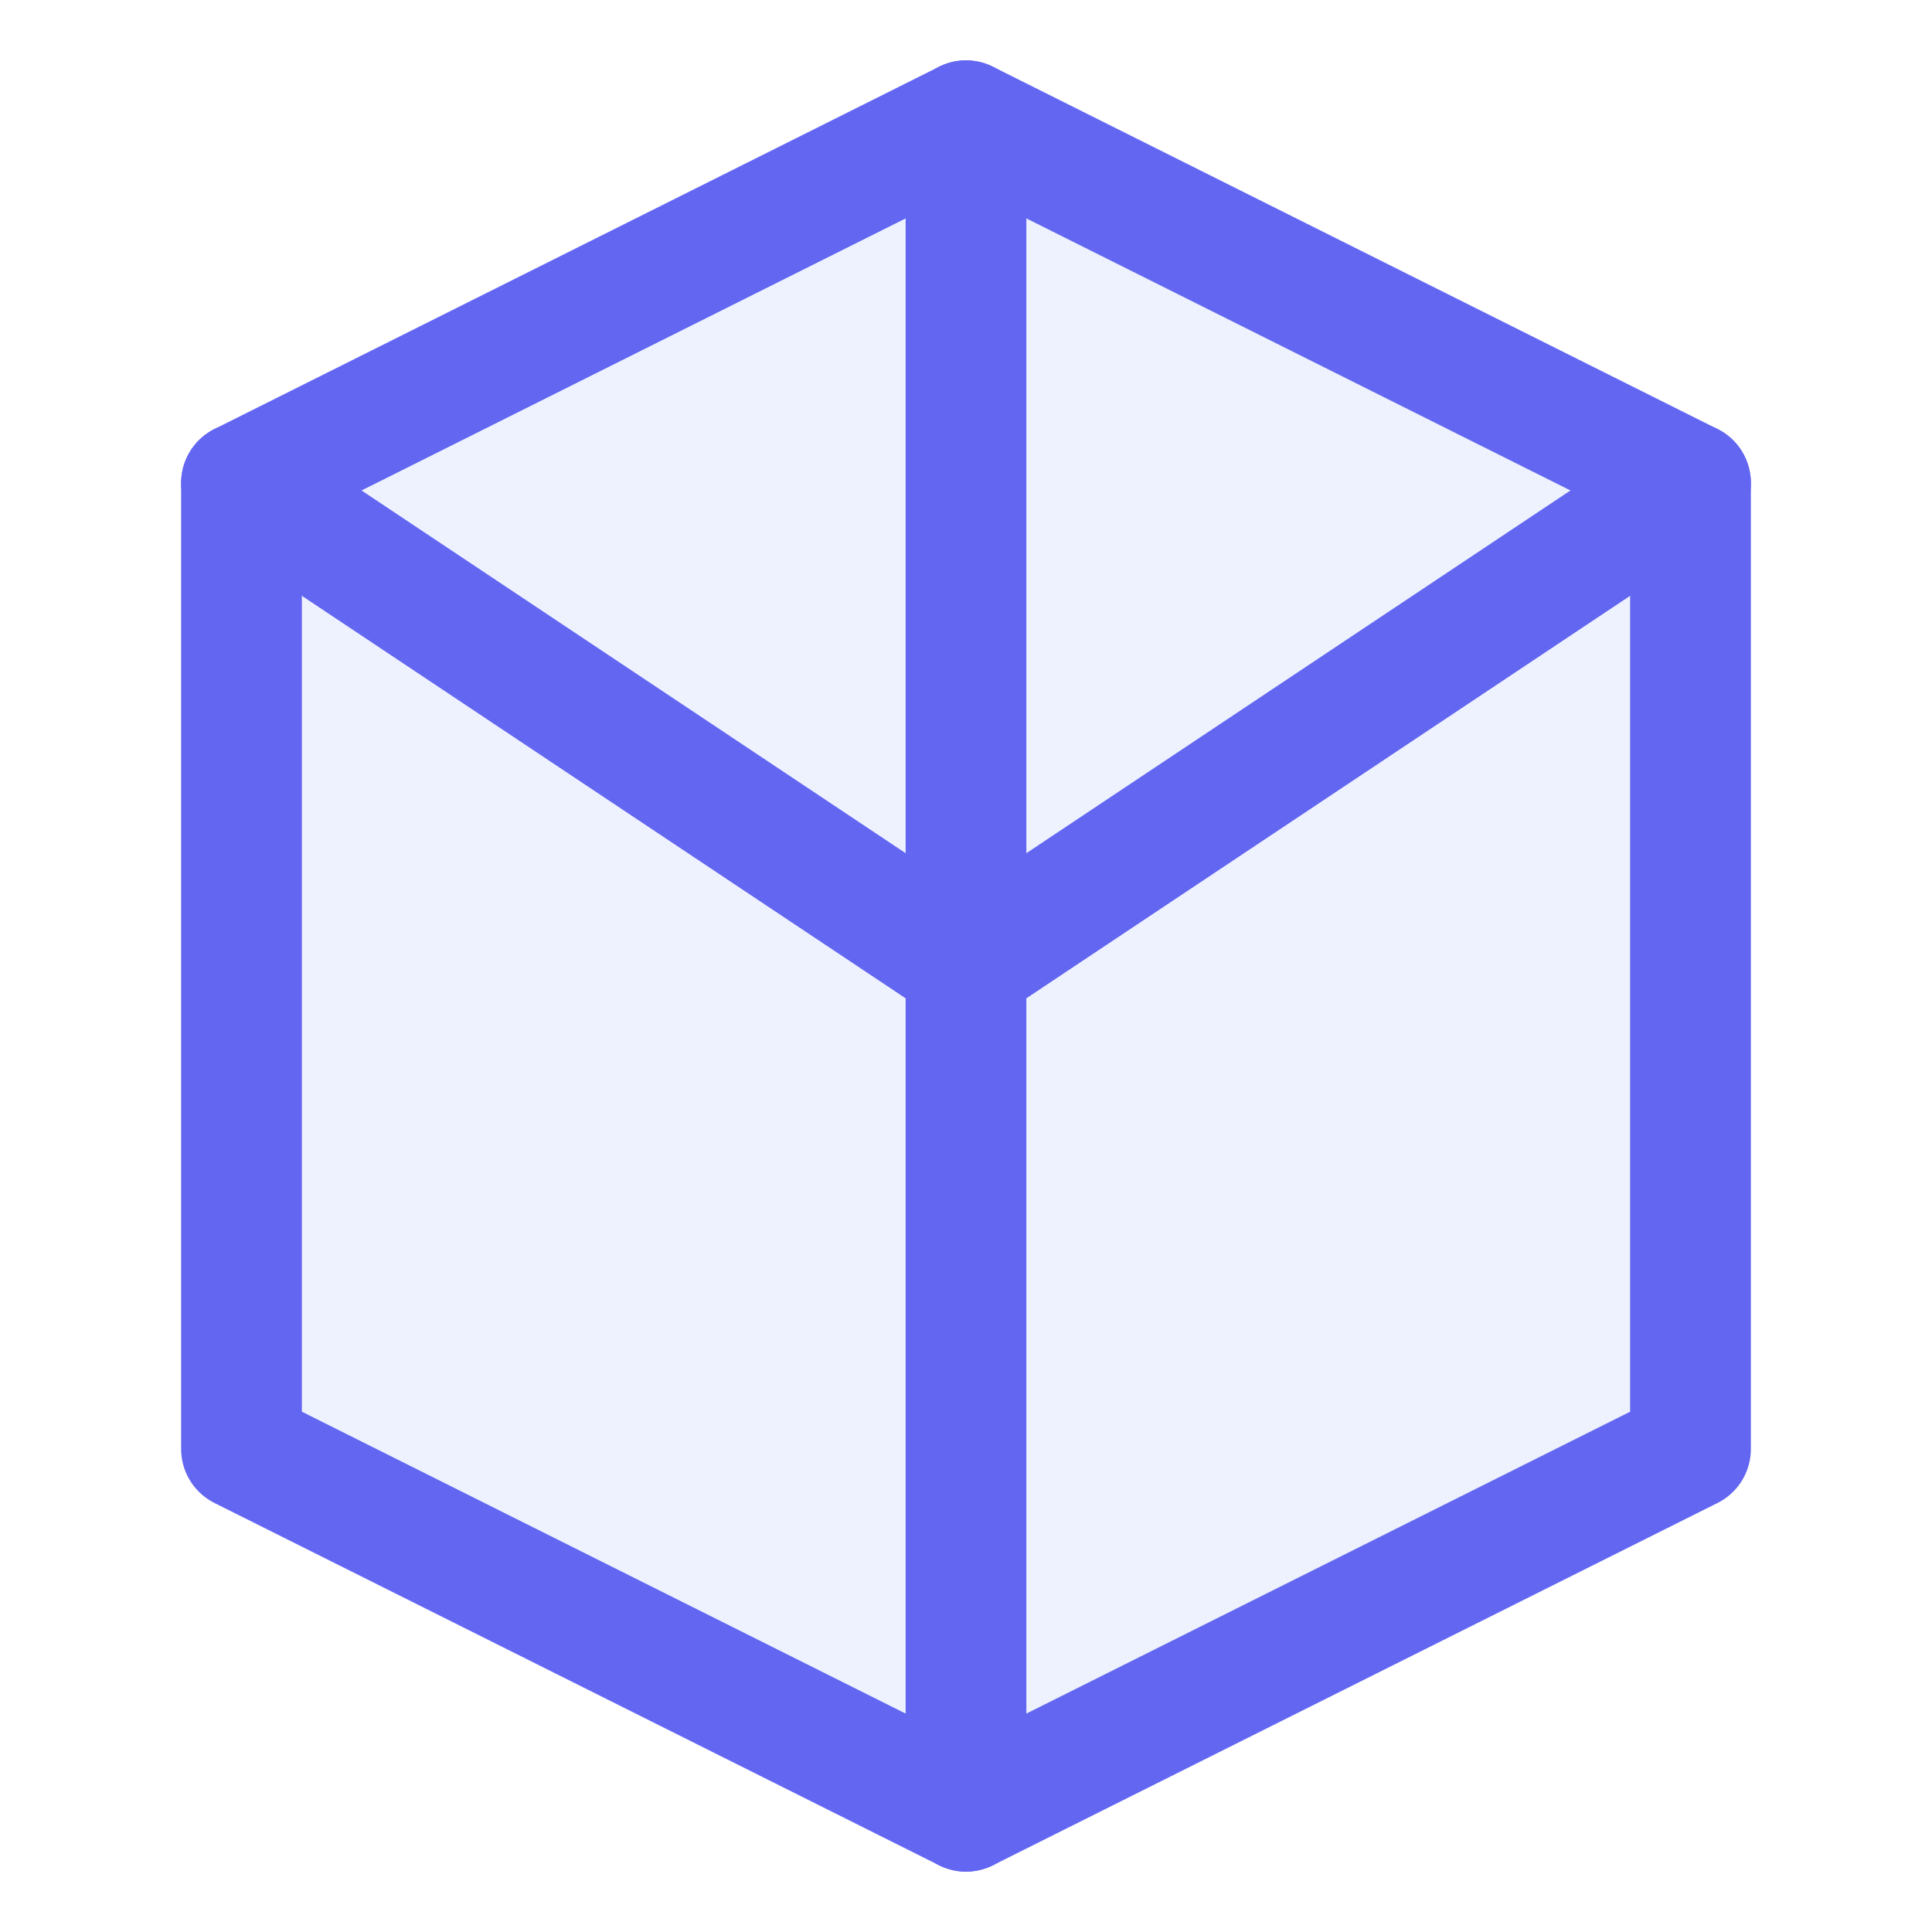
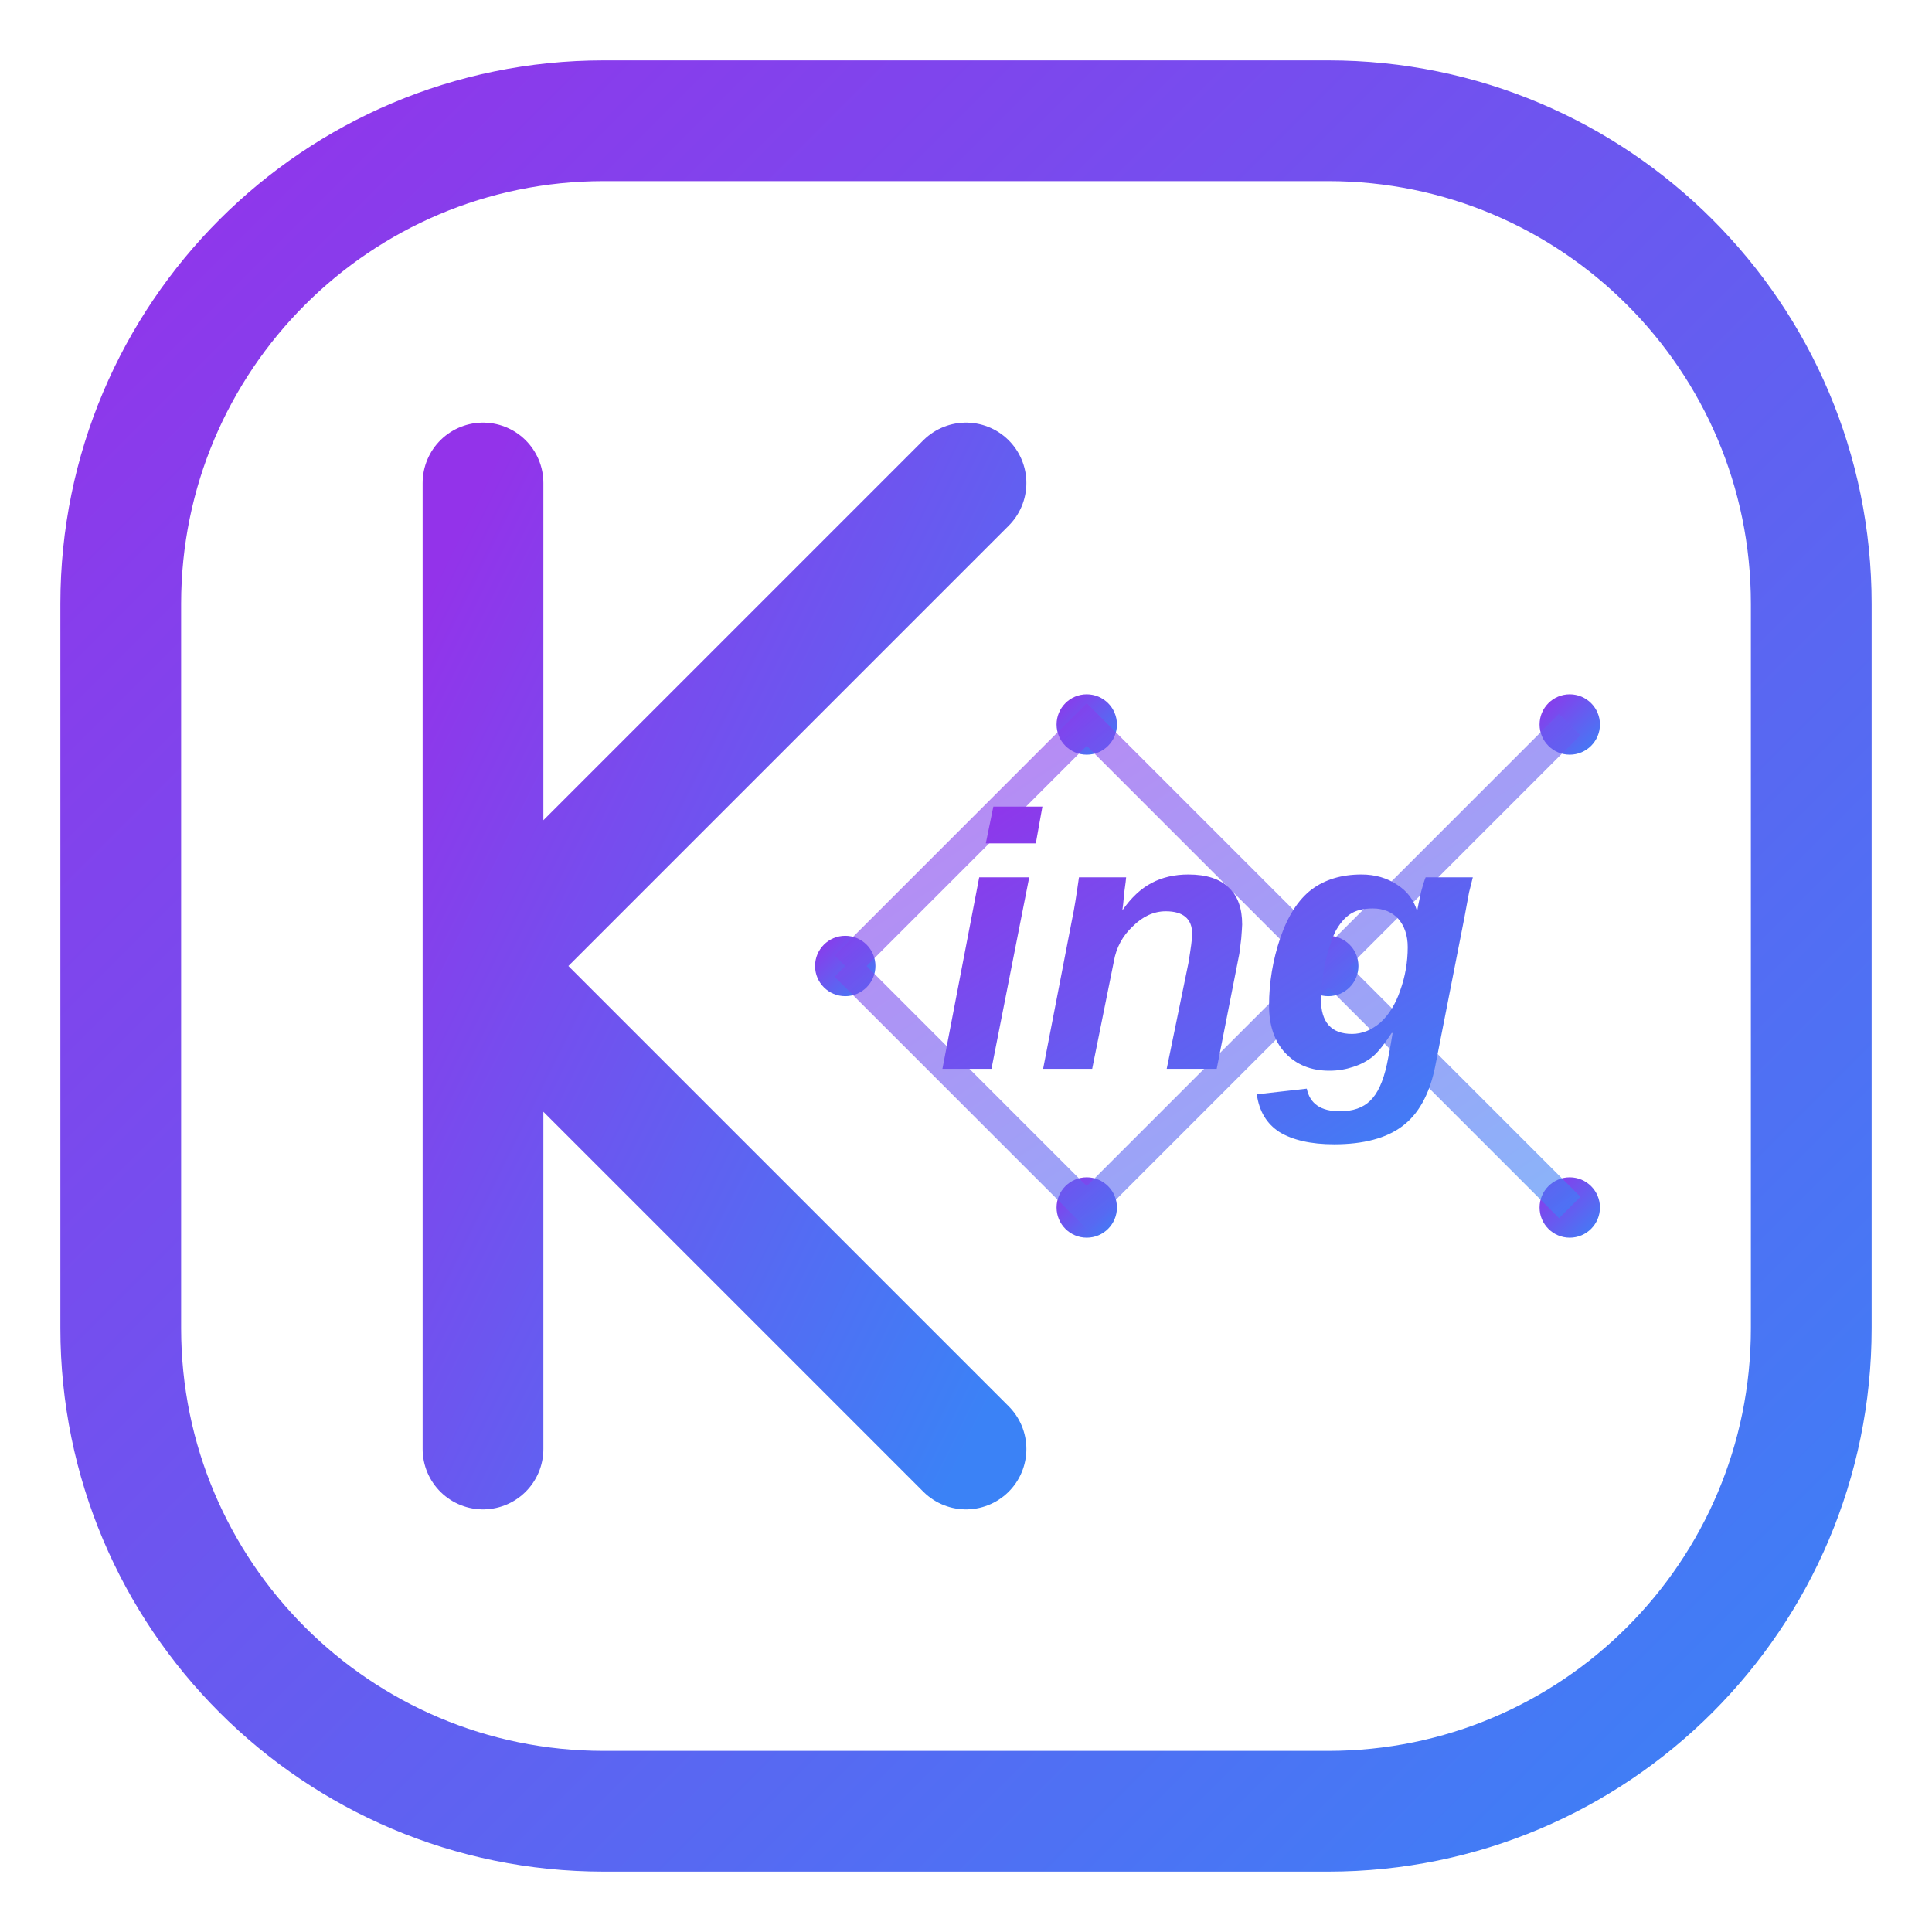
<svg xmlns="http://www.w3.org/2000/svg" width="32" height="32" viewBox="0 0 32 32" fill="none">
-   <path d="M16 2L4 8V24L16 30L28 24V8L16 2Z" stroke="#6366F1" stroke-width="2" stroke-linecap="round" stroke-linejoin="round" fill="#EEF2FF" />
-   <path d="M16 2V16M16 30V16M4 8L16 16M28 8L16 16" stroke="#6366F1" stroke-width="2" stroke-linecap="round" stroke-linejoin="round" />
+   <defs>
+     <linearGradient id="gradient" x1="0%" y1="0%" x2="100%" y2="100%">
+       <stop offset="0%" style="stop-color:#9333EA" />
+       <stop offset="100%" style="stop-color:#3B82F6" />
+     </linearGradient>
+     <style>
+       .calligraphy {
+         font-family: 'Arial', sans-serif;
+         font-style: italic;
+         font-weight: bold;
+         font-size: 6px;
+       }
+     </style>
+   </defs>
+   <rect x="2" y="2" width="28" height="28" rx="8" fill="none" stroke="url(#gradient)" stroke-width="2" />
+   <path d="M8 8L8 24M8 16L16 8M8 16L16 24" stroke="url(#gradient)" stroke-width="2" stroke-linecap="round" stroke-linejoin="round" />
+   <g transform="translate(14, 16)">
+     <circle cx="0" cy="0" r="0.5" fill="url(#gradient)" />
+     <circle cx="4" cy="-4" r="0.5" fill="url(#gradient)" />
+     <circle cx="4" cy="4" r="0.5" fill="url(#gradient)" />
+     <circle cx="8" cy="0" r="0.5" fill="url(#gradient)" />
+     <circle cx="12" cy="-4" r="0.5" fill="url(#gradient)" />
+     <circle cx="12" cy="4" r="0.5" fill="url(#gradient)" />
+     <path d="M0 0L4 -4L8 0L12 -4M0 0L4 4L8 0L12 4" stroke="url(#gradient)" stroke-width="0.5" stroke-opacity="0.6" />
+     <text x="6" y="0" class="calligraphy" fill="url(#gradient)" text-anchor="middle" dominant-baseline="middle">ing</text>
+   </g>
</svg>
